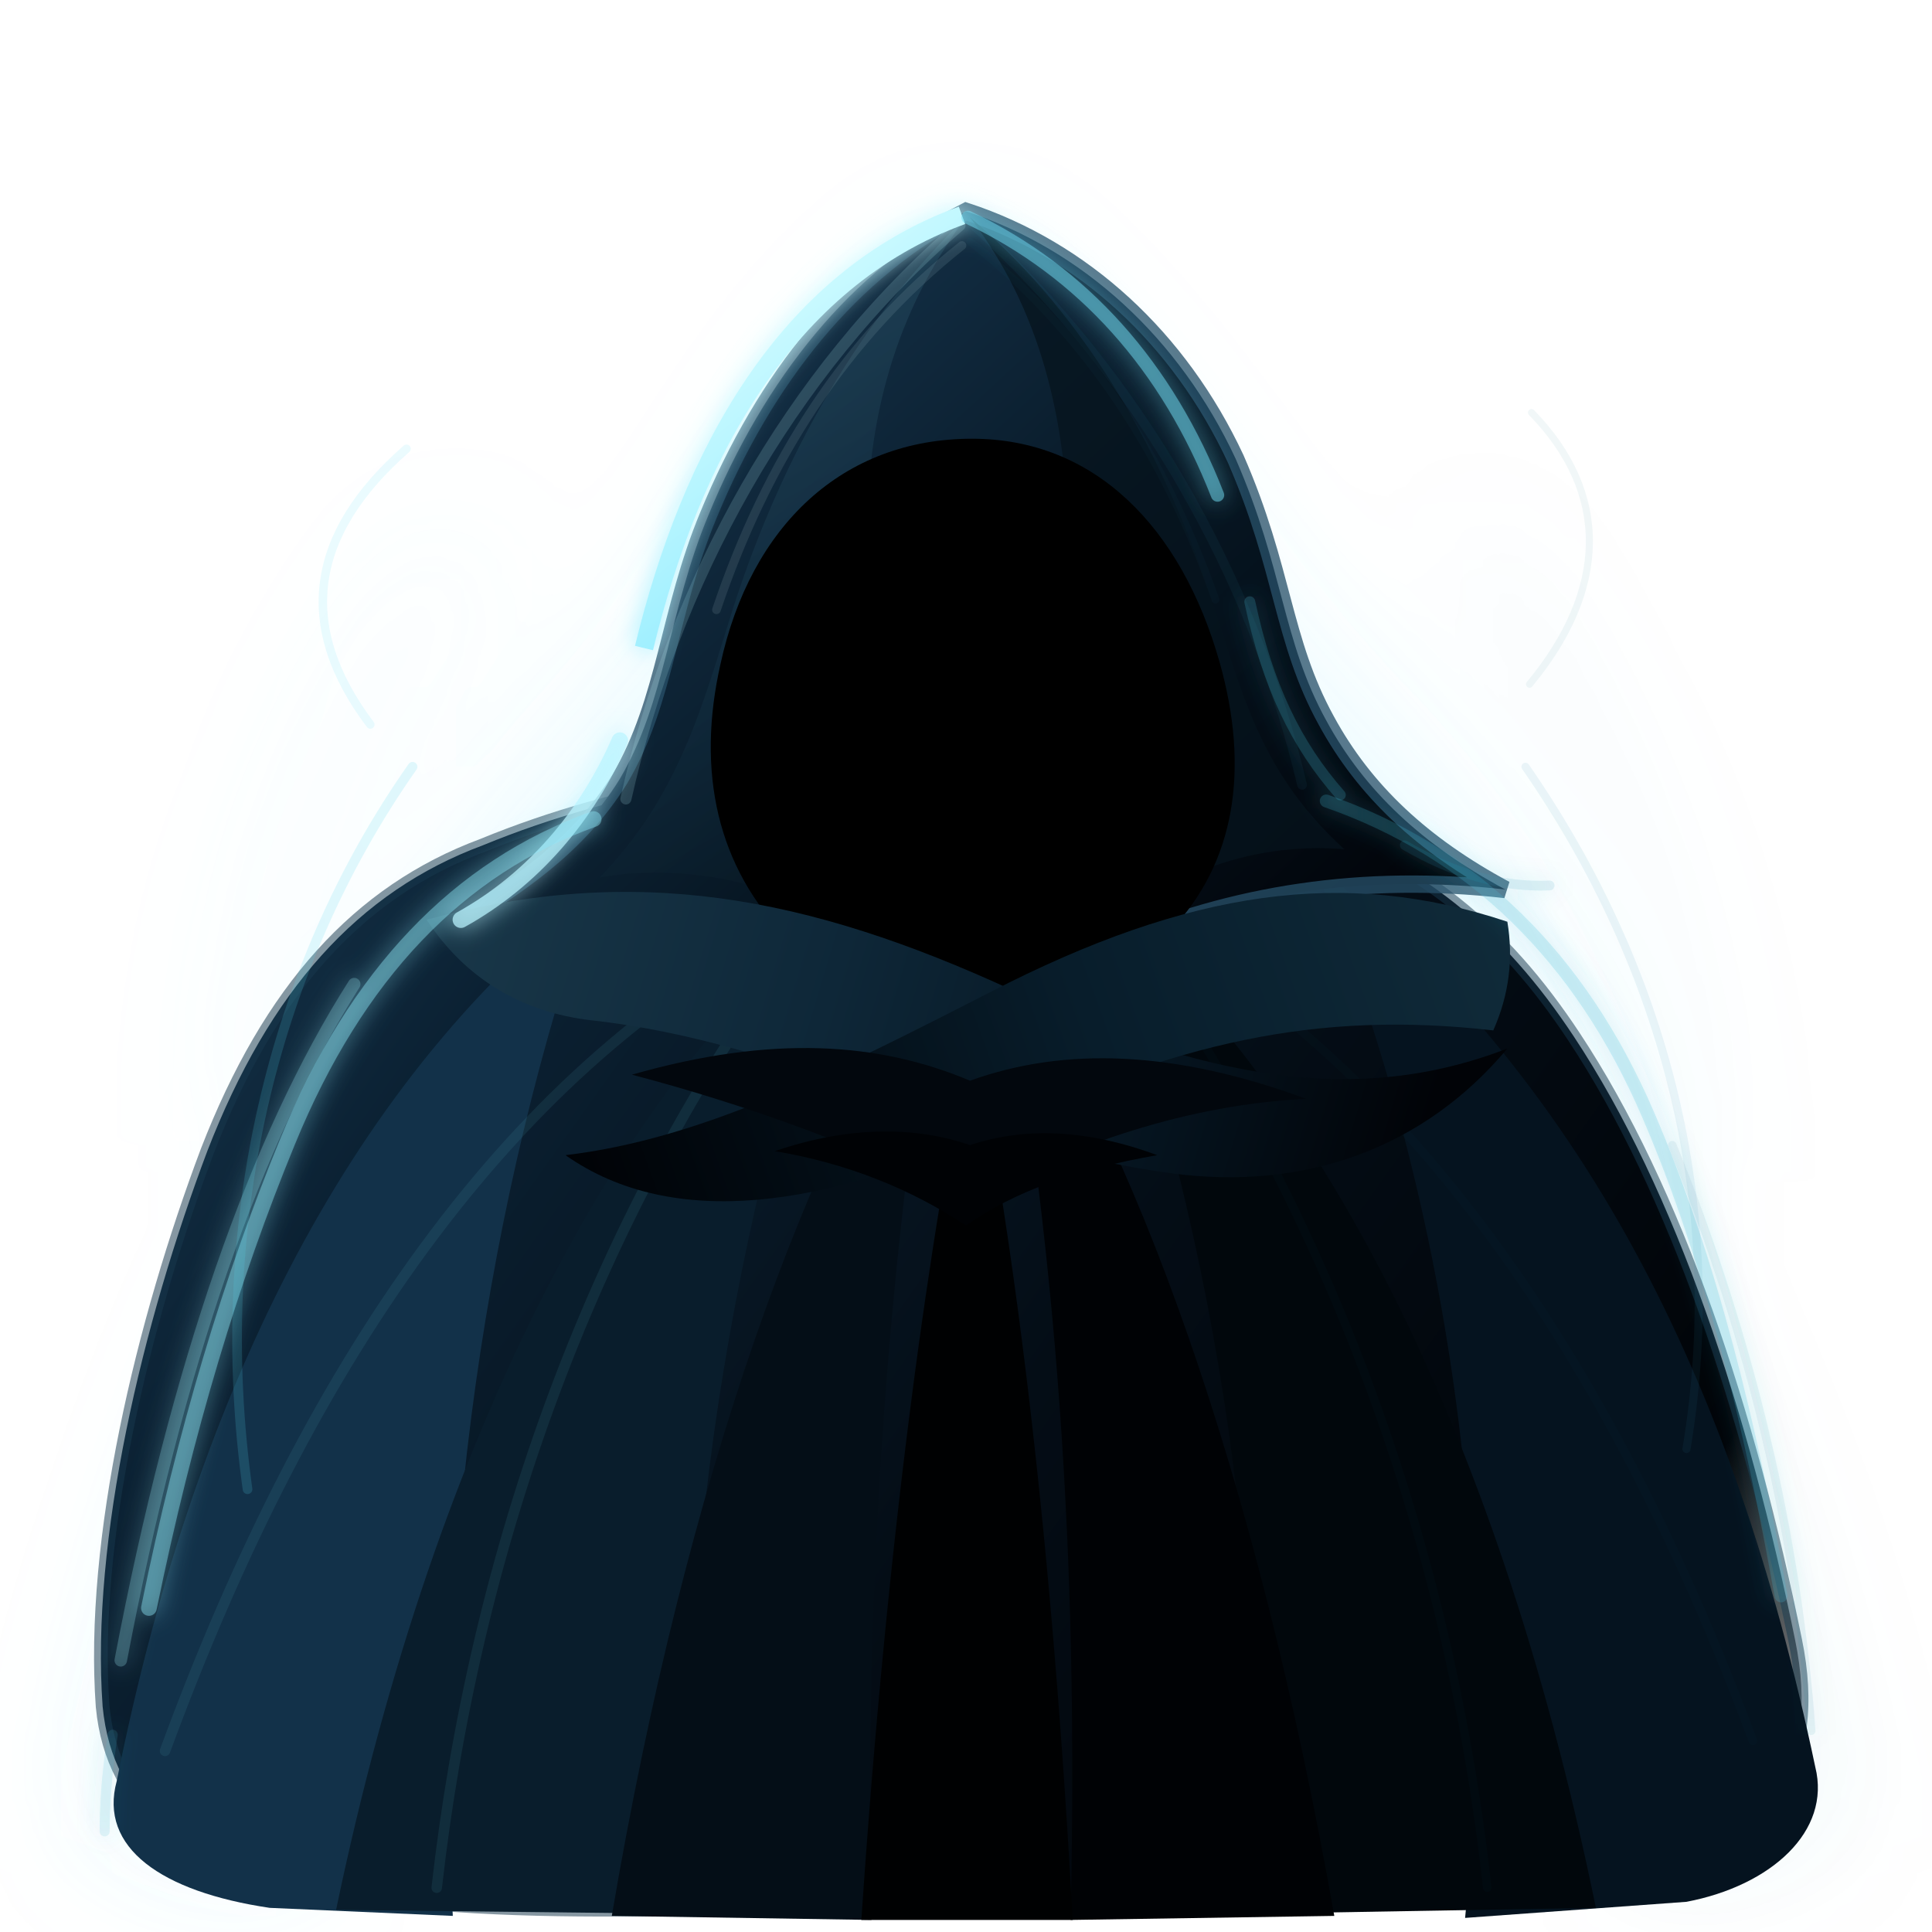
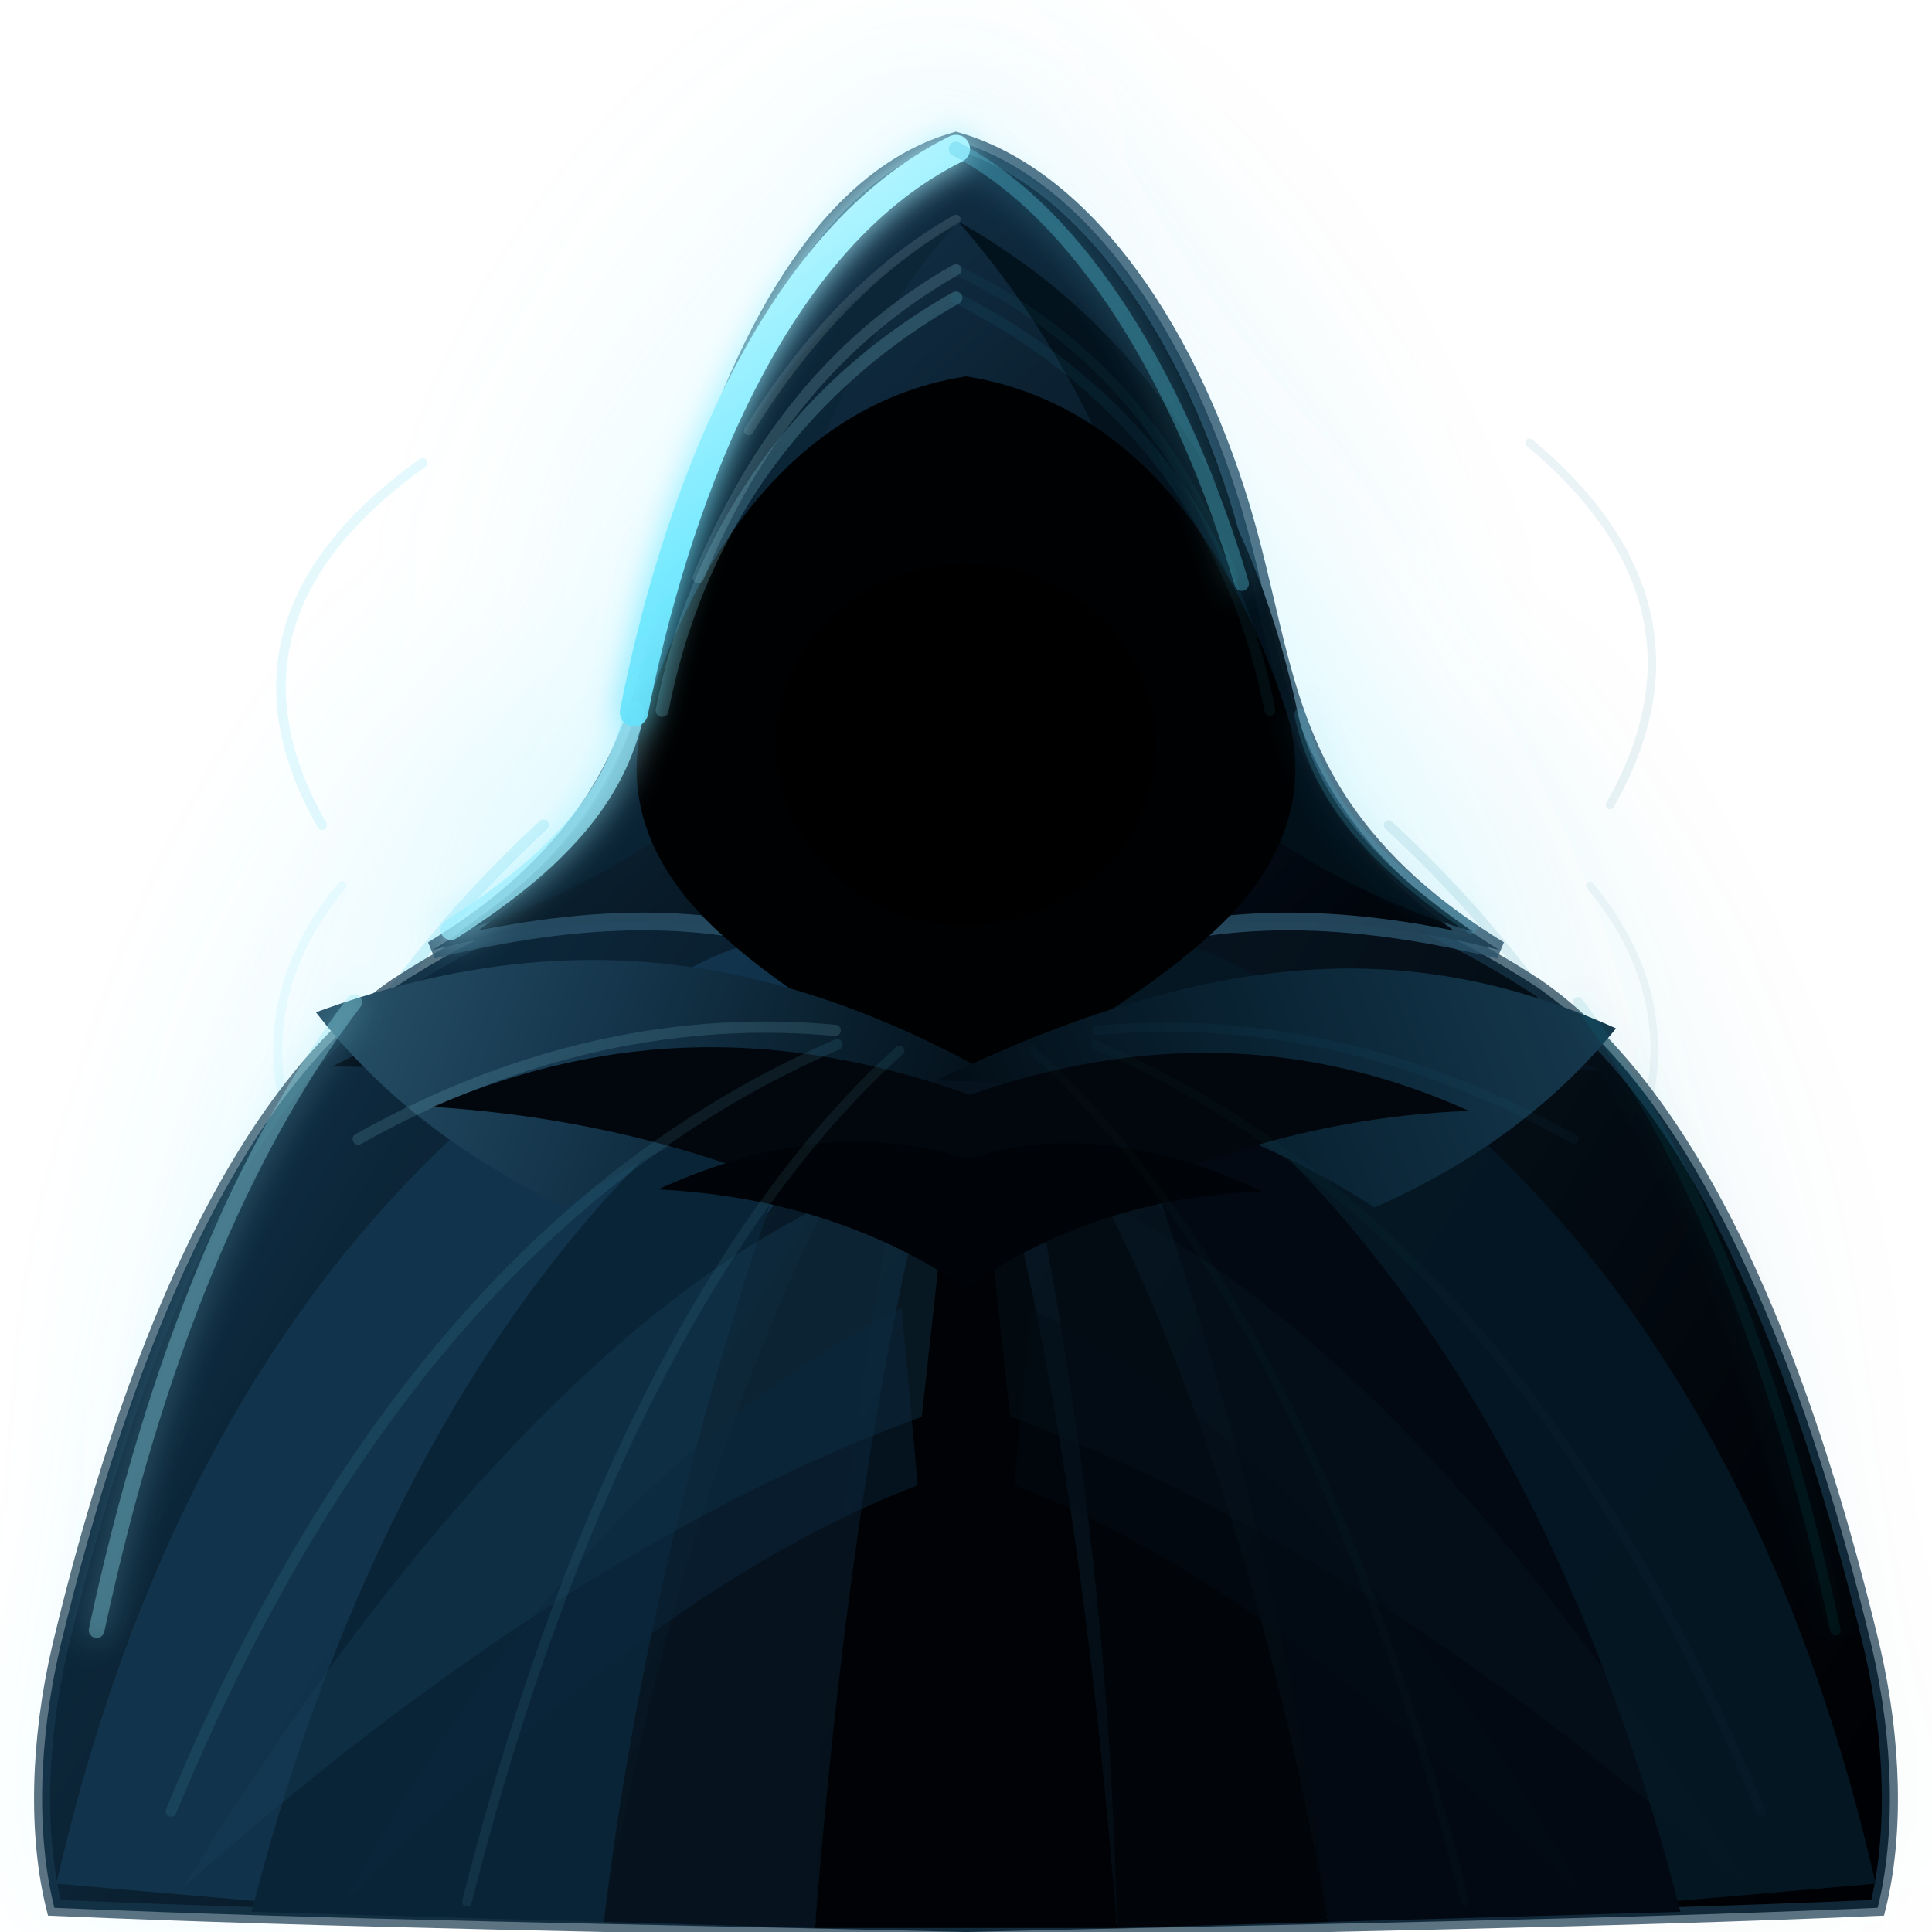
- <svg xmlns="http://www.w3.org/2000/svg" viewBox="0 0 96 96" role="img" aria-labelledby="brand-title brand-description" data-brand-vector-source="reference-derived-contours-v8-2">
+ <svg xmlns="http://www.w3.org/2000/svg" viewBox="0 0 96 96" role="img" aria-labelledby="brand-title brand-description" data-brand-vector-source="reference-derived-contours-v8-4">
  <defs>
-     <linearGradient id="cloak" x1="10" y1="40" x2="86" y2="94" gradientUnits="userSpaceOnUse">
-       <stop stop-color="#17364d" />
-       <stop offset=".18" stop-color="#0b2133" />
-       <stop offset=".54" stop-color="#040d16" />
-       <stop offset=".86" stop-color="#010408" />
-       <stop offset="1" stop-color="#000103" stop-opacity=".38" />
-     </linearGradient>
-     <linearGradient id="hood" x1="31" y1="12" x2="66" y2="50" gradientUnits="userSpaceOnUse">
-       <stop stop-color="#21475f" />
-       <stop offset=".22" stop-color="#112b40" />
-       <stop offset=".58" stop-color="#061521" />
-       <stop offset="1" stop-color="#010308" />
-     </linearGradient>
-     <linearGradient id="hoodLeft" x1="29" y1="15" x2="48" y2="48" gradientUnits="userSpaceOnUse">
-       <stop stop-color="#2b5369" />
-       <stop offset=".55" stop-color="#102b3d" />
-       <stop offset="1" stop-color="#040b12" />
-     </linearGradient>
-     <linearGradient id="cowlA" x1="20" y1="44" x2="70" y2="59" gradientUnits="userSpaceOnUse">
-       <stop stop-color="#1a394b" />
-       <stop offset=".42" stop-color="#0e2738" />
-       <stop offset=".76" stop-color="#05131e" />
-       <stop offset="1" stop-color="#010307" />
-     </linearGradient>
-     <linearGradient id="cowlB" x1="75" y1="44" x2="28" y2="61" gradientUnits="userSpaceOnUse">
-       <stop stop-color="#102b3a" />
-       <stop offset=".44" stop-color="#081d2b" />
-       <stop offset=".8" stop-color="#020a11" />
+     <linearGradient id="mantle" x1="4" y1="45" x2="88" y2="96" gradientUnits="userSpaceOnUse">
+       <stop stop-color="#173a53" />
+       <stop offset=".2" stop-color="#0c2639" />
+       <stop offset=".5" stop-color="#06131e" />
+       <stop offset=".82" stop-color="#02070d" />
      <stop offset="1" stop-color="#000104" />
    </linearGradient>
-     <linearGradient id="rim" x1="29" y1="11" x2="78" y2="72" gradientUnits="userSpaceOnUse">
-       <stop stop-color="#f6ffff" />
-       <stop offset=".13" stop-color="#c8f9ff" />
-       <stop offset=".37" stop-color="#6fe4ff" />
-       <stop offset=".68" stop-color="#2fc0e3" stop-opacity=".58" />
-       <stop offset="1" stop-color="#11627b" stop-opacity="0" />
+     <linearGradient id="hood" x1="28" y1="7" x2="68" y2="53" gradientUnits="userSpaceOnUse">
+       <stop stop-color="#214860" />
+       <stop offset=".22" stop-color="#112d43" />
+       <stop offset=".56" stop-color="#071824" />
+       <stop offset=".82" stop-color="#020912" />
+       <stop offset="1" stop-color="#000207" />
    </linearGradient>
-     <filter id="aura" x="-80%" y="-80%" width="260%" height="260%">
-       <feGaussianBlur stdDeviation="3.1" />
+     <linearGradient id="cowlL" x1="16" y1="48" x2="52" y2="62" gradientUnits="userSpaceOnUse">
+       <stop stop-color="#285269" />
+       <stop offset=".36" stop-color="#15364c" />
+       <stop offset=".72" stop-color="#071a27" />
+       <stop offset="1" stop-color="#01050a" />
+     </linearGradient>
+     <linearGradient id="cowlR" x1="80" y1="48" x2="44" y2="62" gradientUnits="userSpaceOnUse">
+       <stop stop-color="#173a4f" />
+       <stop offset=".42" stop-color="#0a2536" />
+       <stop offset=".78" stop-color="#04121c" />
+       <stop offset="1" stop-color="#000207" />
+     </linearGradient>
+     <linearGradient id="rim" x1="25" y1="6" x2="72" y2="67" gradientUnits="userSpaceOnUse">
+       <stop stop-color="#f8ffff" />
+       <stop offset=".1" stop-color="#d4fbff" />
+       <stop offset=".3" stop-color="#75e9ff" />
+       <stop offset=".62" stop-color="#2fc3e8" stop-opacity=".62" />
+       <stop offset="1" stop-color="#0c7496" stop-opacity="0" />
+     </linearGradient>
+     <radialGradient id="void" cx="0" cy="0" r="1" gradientTransform="translate(48 37) rotate(90) scale(20 21)" gradientUnits="userSpaceOnUse">
+       <stop stop-color="#000" />
+       <stop offset=".9" stop-color="#000103" />
+       <stop offset="1" stop-color="#02060b" />
+     </radialGradient>
+     <filter id="mist" x="-100%" y="-100%" width="300%" height="300%">
+       <feGaussianBlur stdDeviation="4.1" />
    </filter>
    <filter id="glow" x="-120%" y="-120%" width="340%" height="340%">
-       <feGaussianBlur stdDeviation=".58" result="b" />
+       <feGaussianBlur stdDeviation=".8" result="b" />
      <feMerge>
        <feMergeNode in="b" />
        <feMergeNode in="SourceGraphic" />
      </feMerge>
    </filter>
  </defs>
-   <g filter="url(#aura)" opacity=".72">
-     <path d="M17 86C11 66 18 47 30 34C37 26 39 18 48 12C57 19 60 27 68 35C80 48 85 66 78 87C68 69 58 58 48 54C38 58 28 70 17 86Z" fill="#55dfff" fill-opacity=".15" />
-     <path d="M4 91C8 69 17 51 31 39C20 58 16 76 15 95Z" fill="#49d5f2" fill-opacity=".13" />
-     <path d="M92 91C88 70 79 51 65 39C76 59 80 78 81 95Z" fill="#1d9bb8" fill-opacity=".075" />
-     <path d="M23 28C16 36 13 46 13 56" fill="none" stroke="#72e6ff" stroke-opacity=".18" stroke-width="1.8" stroke-linecap="round" />
-     <path d="M73 27C80 36 83 46 84 58" fill="none" stroke="#31b1cf" stroke-opacity=".10" stroke-width="1.5" stroke-linecap="round" />
+   <g filter="url(#mist)">
+     <path d="M23 76C17 57 24 37 38 22C43 16 45 10 48 6C51 11 54 17 59 23C73 38 80 57 74 77C66 62 57 55 48 52C39 55 31 62 23 76Z" fill="#77e7ff" fill-opacity=".22" />
+     <path d="M4 94C7 73 17 55 32 44C22 60 17 76 16 92Z" fill="#33d5f3" fill-opacity=".15" />
+     <path d="M92 94C89 73 79 55 64 44C74 60 79 76 80 92Z" fill="#158dab" fill-opacity=".085" />
+     <path d="M12 84C8 67 13 49 25 35" fill="none" stroke="#58ddf7" stroke-opacity=".24" stroke-width="3" stroke-linecap="round" />
+     <path d="M84 82C88 66 83 49 72 36" fill="none" stroke="#1d9ab8" stroke-opacity=".14" stroke-width="2.2" stroke-linecap="round" />
+     <path d="M28 29C32 17 39 9 48 5" fill="none" stroke="#8aeaff" stroke-opacity=".25" stroke-width="2.6" stroke-linecap="round" />
+     <path d="M68 30C64 17 57 9 48 5" fill="none" stroke="#2aa7c5" stroke-opacity=".13" stroke-width="2" stroke-linecap="round" />
  </g>
-   <path data-brand-cloak="" d="M24 42C17.8 44.3 13.4 49.2 10.3 57.2C7.1 65.7 4.5 76.5 5.1 84.8C5.6 90 9.4 92.6 15.7 93.8C26.1 95.8 37.4 94.3 48.2 95C60.7 94.4 72.1 95.1 81.9 92.9C87.8 91.6 90.5 87.8 89.2 81.5C86.9 70.2 83.3 59.2 78.2 51.5C74.7 46.2 70.6 42.8 64.3 40.6C58.5 38.6 53.7 37.8 48 37.8C39.3 37.7 30.8 39.2 24 42Z" fill="url(#cloak)" stroke="#17384e" stroke-opacity=".52" stroke-width=".68" />
-   <path d="M5.8 88.5C9.5 70 17 54 29.5 44.3C24.2 59.4 21.5 77.5 22.5 95.2L13.4 94.8C8 94 4.9 91.8 5.8 88.5Z" fill="#123149" />
-   <path d="M90.2 87.8C86.1 68.3 78.6 53.7 65.2 42.8C71.8 58.8 74.6 77.1 72.8 95.3L83.8 94.5C88 93.7 91 91 90.2 87.8Z" fill="#05131f" />
-   <path d="M16.7 94.9C21.7 70.9 31.1 53.5 41.8 45C35.6 63.1 33.6 80.2 34.4 95.1Z" fill="#091d2c" />
-   <path d="M79.3 94.8C74.2 70 65.1 53.7 54.5 44.7C60.9 62.9 63.1 80.1 61.9 95.1Z" fill="#01070c" />
-   <path d="M30.4 95.2C34.1 73.4 40.2 56.7 46.6 47.4C43.7 65.3 43 81.4 43.3 95.4Z" fill="#040e17" />
-   <path d="M66.3 95.2C62.4 73.1 56.3 56.4 49.8 47.1C53.1 65.4 53.5 81.5 53.2 95.4Z" fill="#000205" />
-   <path d="M42.8 95.4C44.1 76.2 46.2 61.2 48.3 51.2C50.5 62.1 52.3 77 53.3 95.4Z" fill="#000102" />
-   <path d="M8.2 87C15.4 67.4 25.8 52.1 40.8 45.2C29.2 60.2 23.5 77.8 21.7 93.8" fill="none" stroke="#5fc8dc" stroke-opacity=".095" stroke-width=".52" stroke-linecap="round" />
-   <path d="M87.1 86.5C79.8 66.8 69.1 51.7 55.1 44.9C66.3 59.9 72.1 77.4 73.9 93.8" fill="none" stroke="#1c6678" stroke-opacity=".035" stroke-width=".42" stroke-linecap="round" />
-   <path data-brand-hood="" d="M48 10.5C42.3 13.4 38 18.8 35.2 25.6C33.2 30.4 33.1 34.8 30.8 38.7C28.7 42.1 25.6 44.1 22.8 45.8C29 44.4 35.9 44.7 42.1 47.4C45.2 48.8 47.2 50.4 48.5 52.3C50.1 50.1 52.3 48.3 55.3 47C61.2 44.4 67.8 43.4 74.8 44.2C70.7 42 67.8 39.3 65.9 35.8C63.7 31.8 63.8 28.3 61.4 22.8C58.6 16.8 53.8 12.4 48 10.5Z" fill="url(#hood)" stroke="#285169" stroke-opacity=".76" stroke-width=".86" />
-   <path d="M48 10.8C42.8 15.8 38.9 22.5 36.4 30.3C34.9 35.1 33.7 39.6 29.8 43.6C34.3 42.8 39.6 44 44.1 47.2C46 48.6 47.3 50 48.5 52.1C46 42.7 43.2 34.5 43.1 26.9C43 20.9 44.5 15.5 48 10.8Z" fill="url(#hoodLeft)" fill-opacity=".62" />
-   <path d="M48.2 10.8C53.4 15.2 57.2 21.3 59.8 28.6C61.6 33.7 62.2 38 66.8 42.2C62 41.8 57.6 43.6 53.7 47C51.6 48.8 50 50.5 48.5 52.2C51 42.9 53.2 34.5 53.1 27C53 20.8 51.7 15.4 48.2 10.8Z" fill="#06131d" fill-opacity=".74" />
-   <path data-brand-face-void="" d="M48.3 21.8C41.9 21.8 37.3 26.1 35.8 33C34.6 38.3 35.6 43.1 39.2 46.7C41.8 49.2 44.8 50.5 48 50.6C51.8 50.5 55.5 49 58.1 46.3C61.4 42.9 62.1 38.2 60.6 32.9C58.7 26.2 54.4 21.8 48.3 21.8Z" fill="#000" />
-   <g data-brand-collar="">
-     <path d="M21.2 45.7C31.5 42.9 40.1 44.5 50.3 49.2C59.8 53.6 67.4 55 74.9 52.1C70.8 57 64.9 59.2 58.2 58.3C47.8 56.9 39.4 51.8 29.4 50.7C25.9 50.3 23.1 48.6 21.2 45.7Z" fill="url(#cowlA)" />
-     <path d="M74.9 45.8C66.8 43.1 59.1 44.2 49.2 49.3C41.2 53.4 34.8 56.6 28.1 57.4C33.5 61.2 41.2 59.9 49.1 56.2C58.4 51.8 65.4 50.2 74.2 51.2C75 49.4 75.2 47.6 74.9 45.8Z" fill="url(#cowlB)" />
-     <path d="M31.4 53.4C38.4 51.4 43.7 51.8 48.2 53.7C52.9 52 58.4 52.2 64.9 54.6C59 54.9 53.5 56.8 48.1 59.6C42.6 56.9 37.1 54.9 31.4 53.4Z" fill="#02070d" />
-     <path d="M38.5 57.2C42.3 55.9 45.6 56 48.2 56.9C50.9 56 54 56.1 57.5 57.4C53.5 58.1 50.4 59.2 48 60.9C45.3 59.1 42.1 57.8 38.5 57.2Z" fill="#000205" />
+   <g fill="none" stroke-linecap="round">
+     <path d="M8 88C7 70 14 53 27 41" stroke="#52d3ef" stroke-opacity=".22" stroke-width=".55" />
+     <path d="M88 87C89 70 82 53 69 41" stroke="#258ca6" stroke-opacity=".12" stroke-width=".48" />
+     <path d="M16 41C12 34 14 28 21 23" stroke="#74e1f7" stroke-opacity=".18" stroke-width=".48" />
+     <path d="M80 40C84 33 82 27 76 22" stroke="#217f97" stroke-opacity=".09" stroke-width=".42" />
+     <path d="M19 63C13 57 12 50 17 44" stroke="#83e7fa" stroke-opacity=".14" stroke-width=".44" />
+     <path d="M77 63C83 57 84 50 79 44" stroke="#247f95" stroke-opacity=".07" stroke-width=".38" />
  </g>
-   <g data-brand-texture="" fill="none" stroke-linecap="round">
-     <path d="M31.1 39.7C33.5 29 39.1 18.6 47.7 11.2" stroke="#baf2fb" stroke-opacity=".17" stroke-width=".55" />
-     <path d="M64.7 39C62.3 28.8 56.7 18.7 48.3 11.1" stroke="#2c8fa8" stroke-opacity=".075" stroke-width=".48" />
-     <path d="M35.6 30.3C38.1 22.9 42 16.8 47.8 12.2" stroke="#ddfbff" stroke-opacity=".10" stroke-width=".43" />
-     <path d="M60.4 29.8C57.9 22.7 54 16.6 48.2 12" stroke="#2c8197" stroke-opacity=".045" stroke-width=".38" />
+   <path data-brand-cloak="" d="M48 42C38.5 41.3 28.6 43.2 19.7 49C11.7 54.5 6.4 67.6 3 81.8C1.9 86.5 1.8 91.2 2.7 94.8C16.6 95.4 31.5 95.6 48 96C64.5 95.6 79.4 95.4 93.3 94.8C94.2 91.2 94.1 86.5 93 81.8C89.6 67.6 84.3 54.5 76.3 49C67.4 43.2 57.5 41.3 48 42Z" fill="url(#mantle)" stroke="#17384d" stroke-opacity=".7" stroke-width=".8" />
+   <path d="M2.8 93.6C7.5 73 17.7 56.6 34.9 47.8C39.9 45.3 44.1 47.1 46.5 50.5C35.5 61.6 26.4 77 21.2 95.2Z" fill="#12354d" fill-opacity=".92" />
+   <path d="M93.2 93.6C88.5 73 78.3 56.6 61.1 47.8C56.1 45.3 51.9 47.1 49.5 50.5C60.5 61.6 69.6 77 74.8 95.2Z" fill="#051724" fill-opacity=".96" />
+   <path d="M12.5 95C18 73.5 28.5 57.5 42 49.8C36.2 64.2 31.9 79.7 30 95.5Z" fill="#0a2437" />
+   <path d="M83.5 95C78 73.5 67.5 57.5 54 49.8C59.8 64.2 64.1 79.7 66 95.5Z" fill="#020912" />
+   <path d="M30 95.5C33.5 75.7 39.5 60.5 46.2 51.2C43 65 40.8 80.2 40.5 95.8Z" fill="#06131f" />
+   <path d="M66 95.5C62.5 75.7 56.5 60.5 49.8 51.2C53 65 55.2 80.2 55.5 95.8Z" fill="#01050a" />
+   <path d="M40.5 95.8C42 76.8 44.6 61.8 48 51.8C51.4 61.8 54 76.8 55.5 95.8Z" fill="#000205" />
+   <path d="M47.2 57.7C35.2 60.2 21.8 73.1 9.1 93.8C21.9 82.4 34.3 74.6 45.8 70.4Z" fill="#17405a" fill-opacity=".36" />
+   <path d="M48.8 57.7C60.8 60.2 74.2 73.1 86.9 93.8C74.1 82.4 61.7 74.6 50.2 70.4Z" fill="#071b29" fill-opacity=".31" />
+   <path d="M44.8 65C34.9 70 25.3 79.4 17.2 94.4C27.8 83.7 37 77.1 45.6 73.8Z" fill="#0c293d" fill-opacity=".46" />
+   <path d="M51.2 65C61.1 70 70.7 79.4 78.8 94.4C68.2 83.7 59 77.1 50.4 73.8Z" fill="#030e17" fill-opacity=".42" />
+   <path data-brand-hood="" d="M47.5 7C41.5 8.7 37.2 15.7 34.3 25.3C32.7 30.7 32.4 35.3 29.5 39.8C27.4 43 24.6 45.3 21.5 47.2C28.8 45.4 35.3 45.2 41 47.3C44 48.4 46.2 50 48 52.4C49.8 50 52 48.4 55 47.3C60.7 45.2 67.2 45.4 74.5 47.2C71.4 45.3 68.6 43 66.5 39.8C63.6 35.3 63.3 30.7 61.7 25.3C58.8 15.7 53.5 8.7 47.5 7Z" fill="url(#hood)" stroke="#2b536b" stroke-opacity=".8" stroke-width=".88" />
+   <path d="M22.8 46.3C27.6 43 30.5 39.8 31.5 35.5C33.4 26.4 38.1 16.8 47.6 11C41.1 18.4 37.9 28 37.1 38.2C32.9 42 28.2 44.7 22.8 46.3Z" fill="#0b2537" fill-opacity=".76" />
+   <path d="M73.2 46.3C68.4 43 65.5 39.8 64.5 35.5C62.6 26.4 57.9 16.8 47.6 11C54.1 18.4 58.1 28 58.9 38.2C63.1 42 67.8 44.7 73.2 46.3Z" fill="#03111b" fill-opacity=".9" />
+   <path data-brand-face-void="" d="M48 18.7C40.4 19.9 35.2 26.1 32.2 35C30.8 39 32 42.9 35.7 46.3C39.5 49.8 44 51.9 48 55.2C52 51.9 56.5 49.8 60.3 46.3C64 42.9 65.2 39 63.8 35C60.8 26.1 55.6 19.9 48 18.7Z" fill="url(#void)" />
+   <path d="M16.5 53C27.3 47.4 37 47.4 48.2 53.2C58.8 47.8 68.7 48 79.5 53.2C69.3 52.9 59.1 56 48 63.2C37 56 26.8 52.9 16.5 53Z" fill="#06131f" />
+   <path d="M15.7 50.3C27.7 45.9 38.4 47.1 50 53.8C42 53.3 34.8 55.4 28.1 60C22.9 57.5 18.8 54.3 15.7 50.3Z" fill="url(#cowlL)" />
+   <path d="M80.3 51.1C70.3 46.6 60.4 47 46.5 53.7C54.7 53.7 61.8 55.8 68.3 60C73.3 57.8 77.3 54.8 80.3 51.1Z" fill="url(#cowlR)" />
+   <path d="M21.5 55C30.5 51.1 39.2 51.2 48.2 54.4C56.5 51.5 64.8 51.5 73 55.2C64.6 55.5 56.3 58.3 48 63.5C39.9 58.4 31.1 55.6 21.5 55Z" fill="#02070d" />
+   <path d="M32.7 59.1C38.4 56.5 43.5 56.1 48.1 57.6C52.3 56.2 57.2 56.6 62.7 59.2C57.2 59.4 52.3 61 48 64C43.6 61 38.5 59.4 32.7 59.1Z" fill="#000307" />
+   <g fill="none" stroke-linecap="round">
+     <path d="M32.9 35.3C34.5 27 39.2 19.5 47.5 14.8" stroke="#91e4f5" stroke-opacity=".21" stroke-width=".64" />
+     <path d="M63.1 35.3C61.5 27 56.8 19.5 47.5 14.8" stroke="#2b9ab3" stroke-opacity=".09" stroke-width=".54" />
+     <path d="M34.7 28.7C37.5 21.8 41.7 16.7 47.5 13.4" stroke="#b6eff9" stroke-opacity=".17" stroke-width=".56" />
+     <path d="M61.3 28.7C58.5 21.8 54.3 16.7 47.5 13.4" stroke="#2a8fa5" stroke-opacity=".07" stroke-width=".48" />
+     <path d="M37.2 21.4C40.1 16.7 43.6 13.1 47.5 10.9" stroke="#e1fcff" stroke-opacity=".12" stroke-width=".46" />
  </g>
-   <g data-brand-rim-light="" fill="none" stroke-linecap="round" filter="url(#glow)">
-     <path d="M22.9 45.7C26.5 43.7 29.2 40.5 30.8 36.8" stroke="#baf4ff" stroke-opacity=".72" stroke-width=".82" />
-     <path d="M32 32.2C34.3 22.7 39 13.9 47.8 10.7" stroke="url(#rim)" stroke-width=".92" stroke-linecap="butt" />
-     <path d="M48.1 10.8C53.8 13.5 58 18.2 60.5 24.6" stroke="#70def4" stroke-opacity=".5" stroke-width=".66" />
-     <path d="M62.1 29.9C63 34.1 64.4 37 66.6 39.5" stroke="#45b7d2" stroke-opacity=".22" stroke-width=".54" />
-     <path d="M69.8 42C72.2 43.4 74.6 44.1 77 44" stroke="#2a9eba" stroke-opacity=".13" stroke-width=".48" />
-     <path d="M17.6 48.9C12.7 56.6 8.8 67.8 6 82.5" stroke="#9eeefa" stroke-opacity=".25" stroke-width=".62" />
-     <path d="M5.6 86.2C5.3 88.1 5.2 89.7 5.2 91" stroke="#46b9d3" stroke-opacity=".15" stroke-width=".5" />
-     <path d="M83.1 56.9C87 66.5 89.3 76.3 90 86" stroke="#2387a1" stroke-opacity=".08" stroke-width=".42" />
-     <path d="M29.5 40.7C22.8 43.1 17.7 48.4 14.3 56.7C11.5 63.5 9.2 71.1 7.4 79.9" stroke="#8ee9fb" stroke-opacity=".42" stroke-width=".78" />
-     <path d="M65.9 39.8C73.1 42.3 78.5 47.5 81.9 55.4C85 62.6 87 70.9 88.5 79.3" stroke="#43bad5" stroke-opacity=".22" stroke-width=".64" />
+   <g fill="none" stroke-linecap="round" filter="url(#glow)">
+     <path d="M22.4 46.2C27.7 42.8 30.6 39.6 31.5 35.4" stroke="#9cefff" stroke-opacity=".7" stroke-width="1.02" />
+     <path d="M31.5 35.4C33.4 25.7 38 12.1 47.5 7.4" stroke="url(#rim)" stroke-width="1.4" />
+     <path d="M47.5 7.4C53.8 10.7 58.8 19.2 61.7 29" stroke="#55cde7" stroke-opacity=".34" stroke-width=".72" />
+     <path d="M64.6 35.5C65.5 39.7 68.3 42.9 73.1 46.1" stroke="#42b8d4" stroke-opacity=".2" stroke-width=".58" />
+     <path d="M17.6 49.8C12.1 57 7.7 67.5 4.8 81" stroke="#95e8f8" stroke-opacity=".34" stroke-width=".78" />
+     <path d="M78.4 49.8C83.9 57 88.3 67.5 91.2 81" stroke="#248ca6" stroke-opacity=".1" stroke-width=".52" />
  </g>
-   <g data-brand-energy="" fill="none" stroke-linecap="round">
-     <path d="M12.3 74C10.5 61.1 13.4 48.2 20.5 38.1" stroke="#57d6ef" stroke-opacity=".17" stroke-width=".48" />
-     <path d="M83.8 72C85.8 60 82.8 48.2 75.8 38.1" stroke="#258ba7" stroke-opacity=".085" stroke-width=".4" />
-     <path d="M18.4 36C14.7 31.1 15.4 26.5 20.2 22.3" stroke="#6bdff6" stroke-opacity=".13" stroke-width=".42" />
-     <path d="M76 34C79.9 29.3 80 24.5 76.1 20.5" stroke="#1f7d95" stroke-opacity=".065" stroke-width=".35" />
+   <g fill="none" stroke-linecap="round">
+     <path d="M17.8 56.6C26 52 34.1 50.5 41.5 51.2" stroke="#9ae8f5" stroke-opacity=".14" stroke-width=".56" />
+     <path d="M78.2 56.6C70 52 61.9 50.5 54.5 51.2" stroke="#2b94ad" stroke-opacity=".06" stroke-width=".46" />
+     <path d="M8.5 90C16.4 70.9 27.3 58.1 41.6 51.9" stroke="#5dc3da" stroke-opacity=".11" stroke-width=".54" />
+     <path d="M87.5 90C79.6 70.9 68.7 58.1 54.4 51.9" stroke="#1e7184" stroke-opacity=".045" stroke-width=".44" />
+     <path d="M23.2 94.5C28.2 74.7 35.8 60.2 44.7 52.2" stroke="#64cde2" stroke-opacity=".09" stroke-width=".48" />
+     <path d="M72.8 94.5C67.8 74.7 60.2 60.2 51.3 52.2" stroke="#1e7083" stroke-opacity=".038" stroke-width=".4" />
  </g>
</svg>
